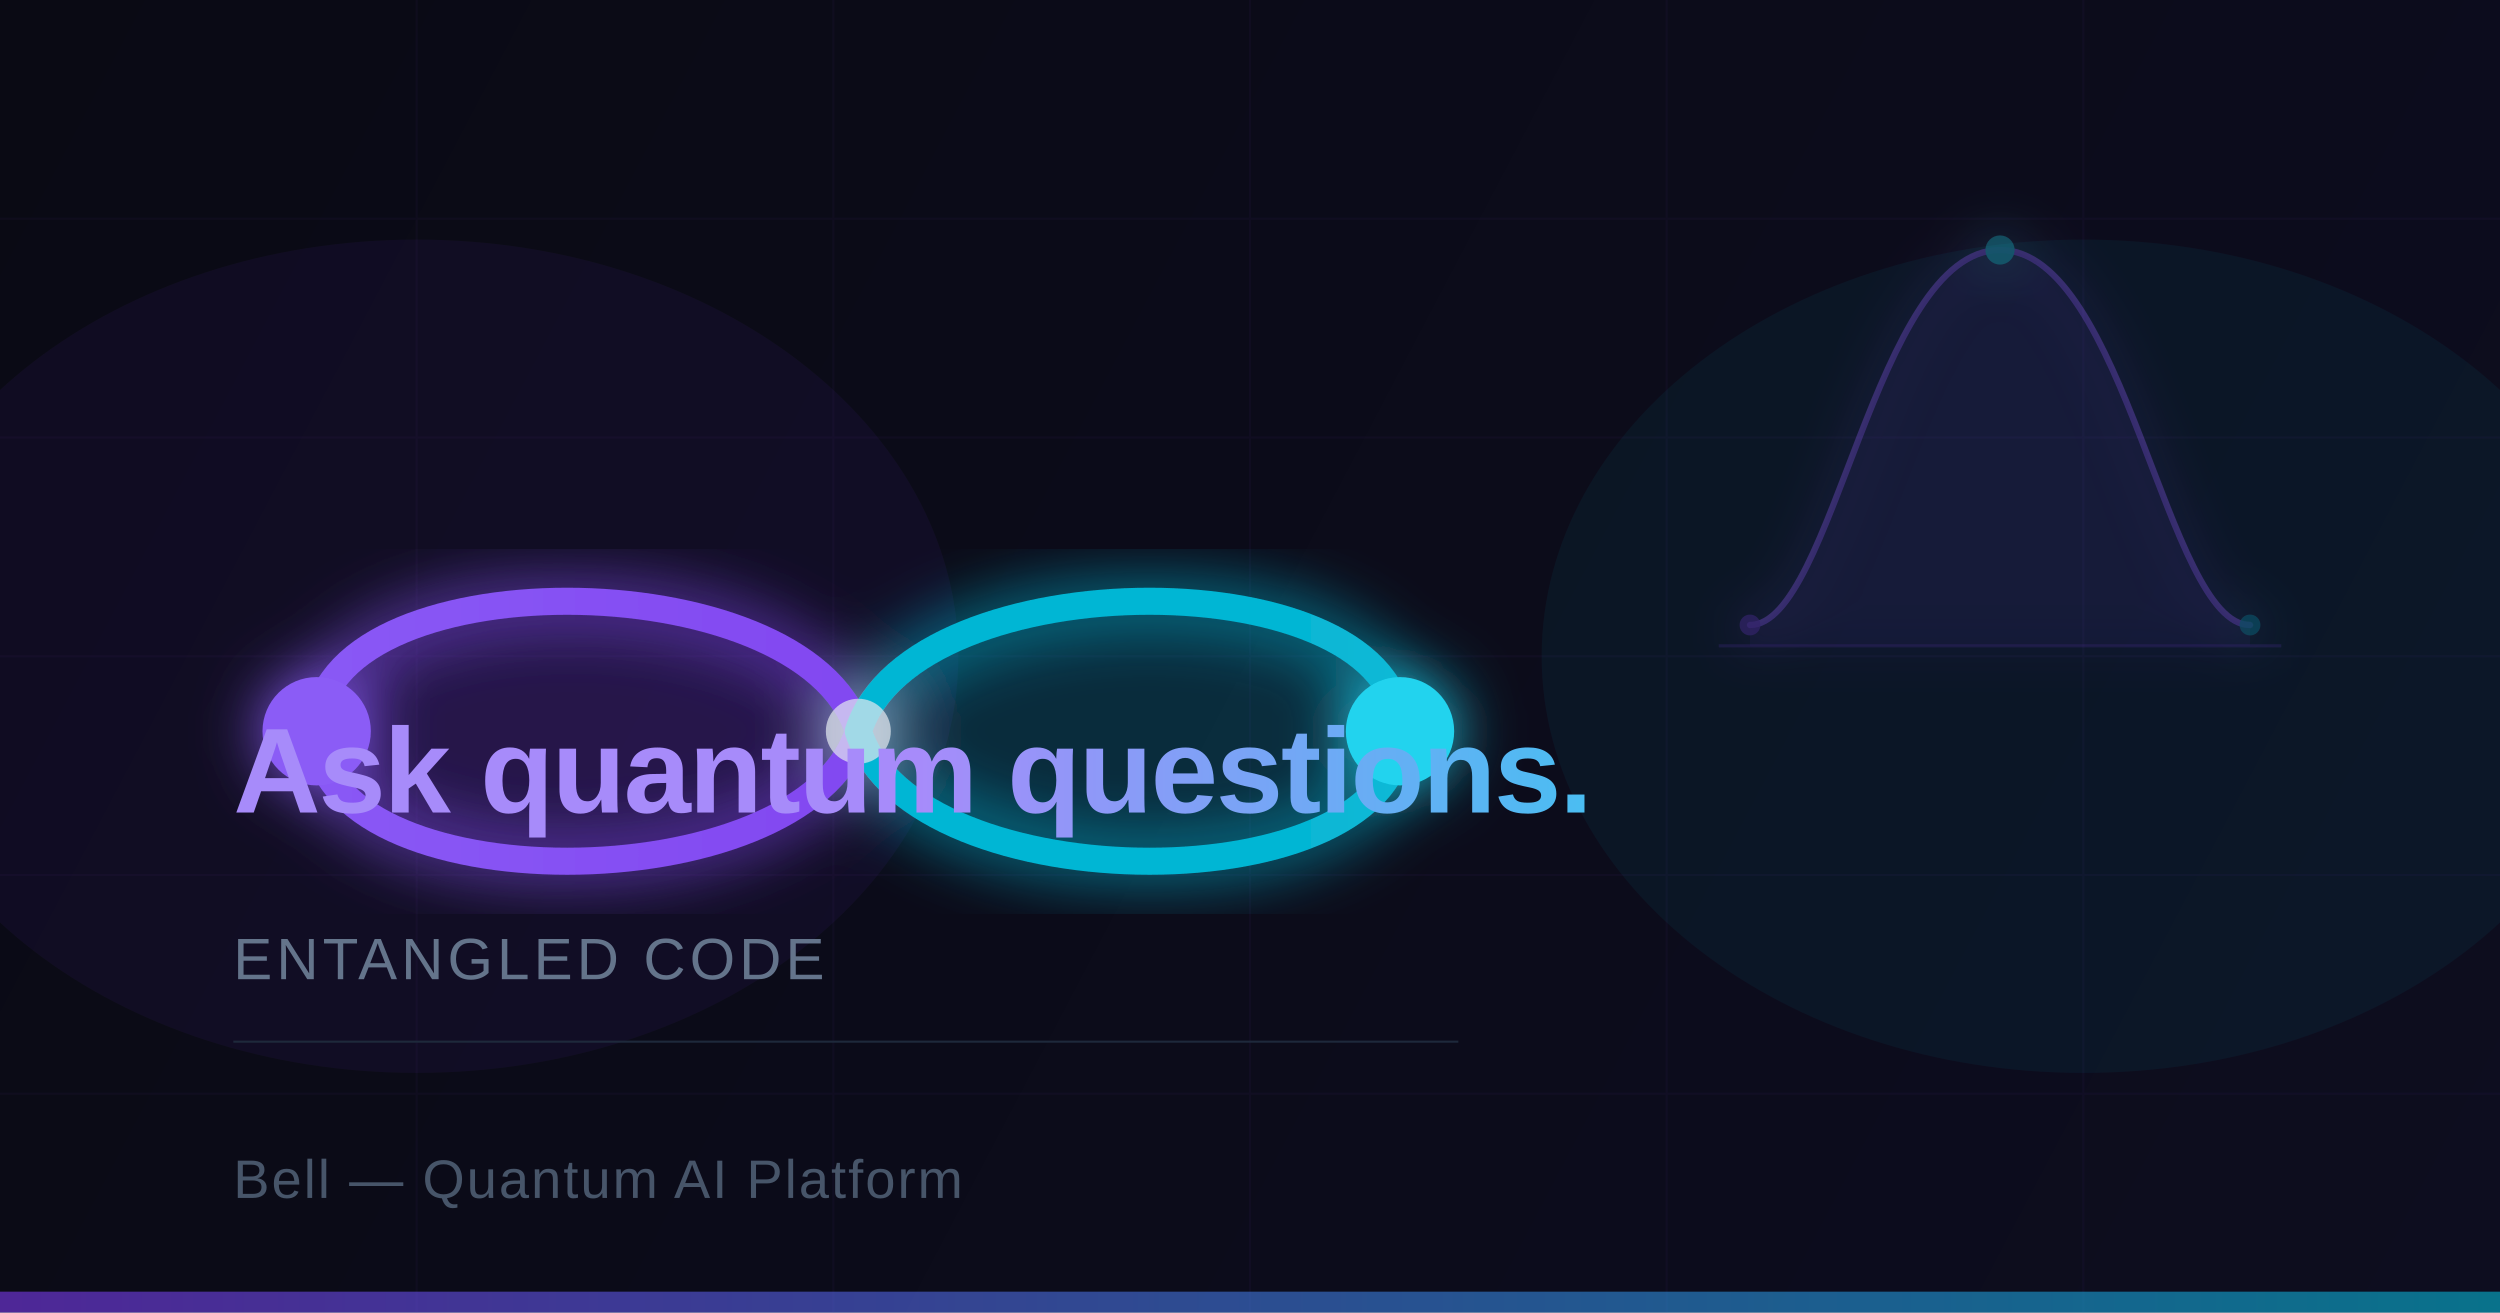
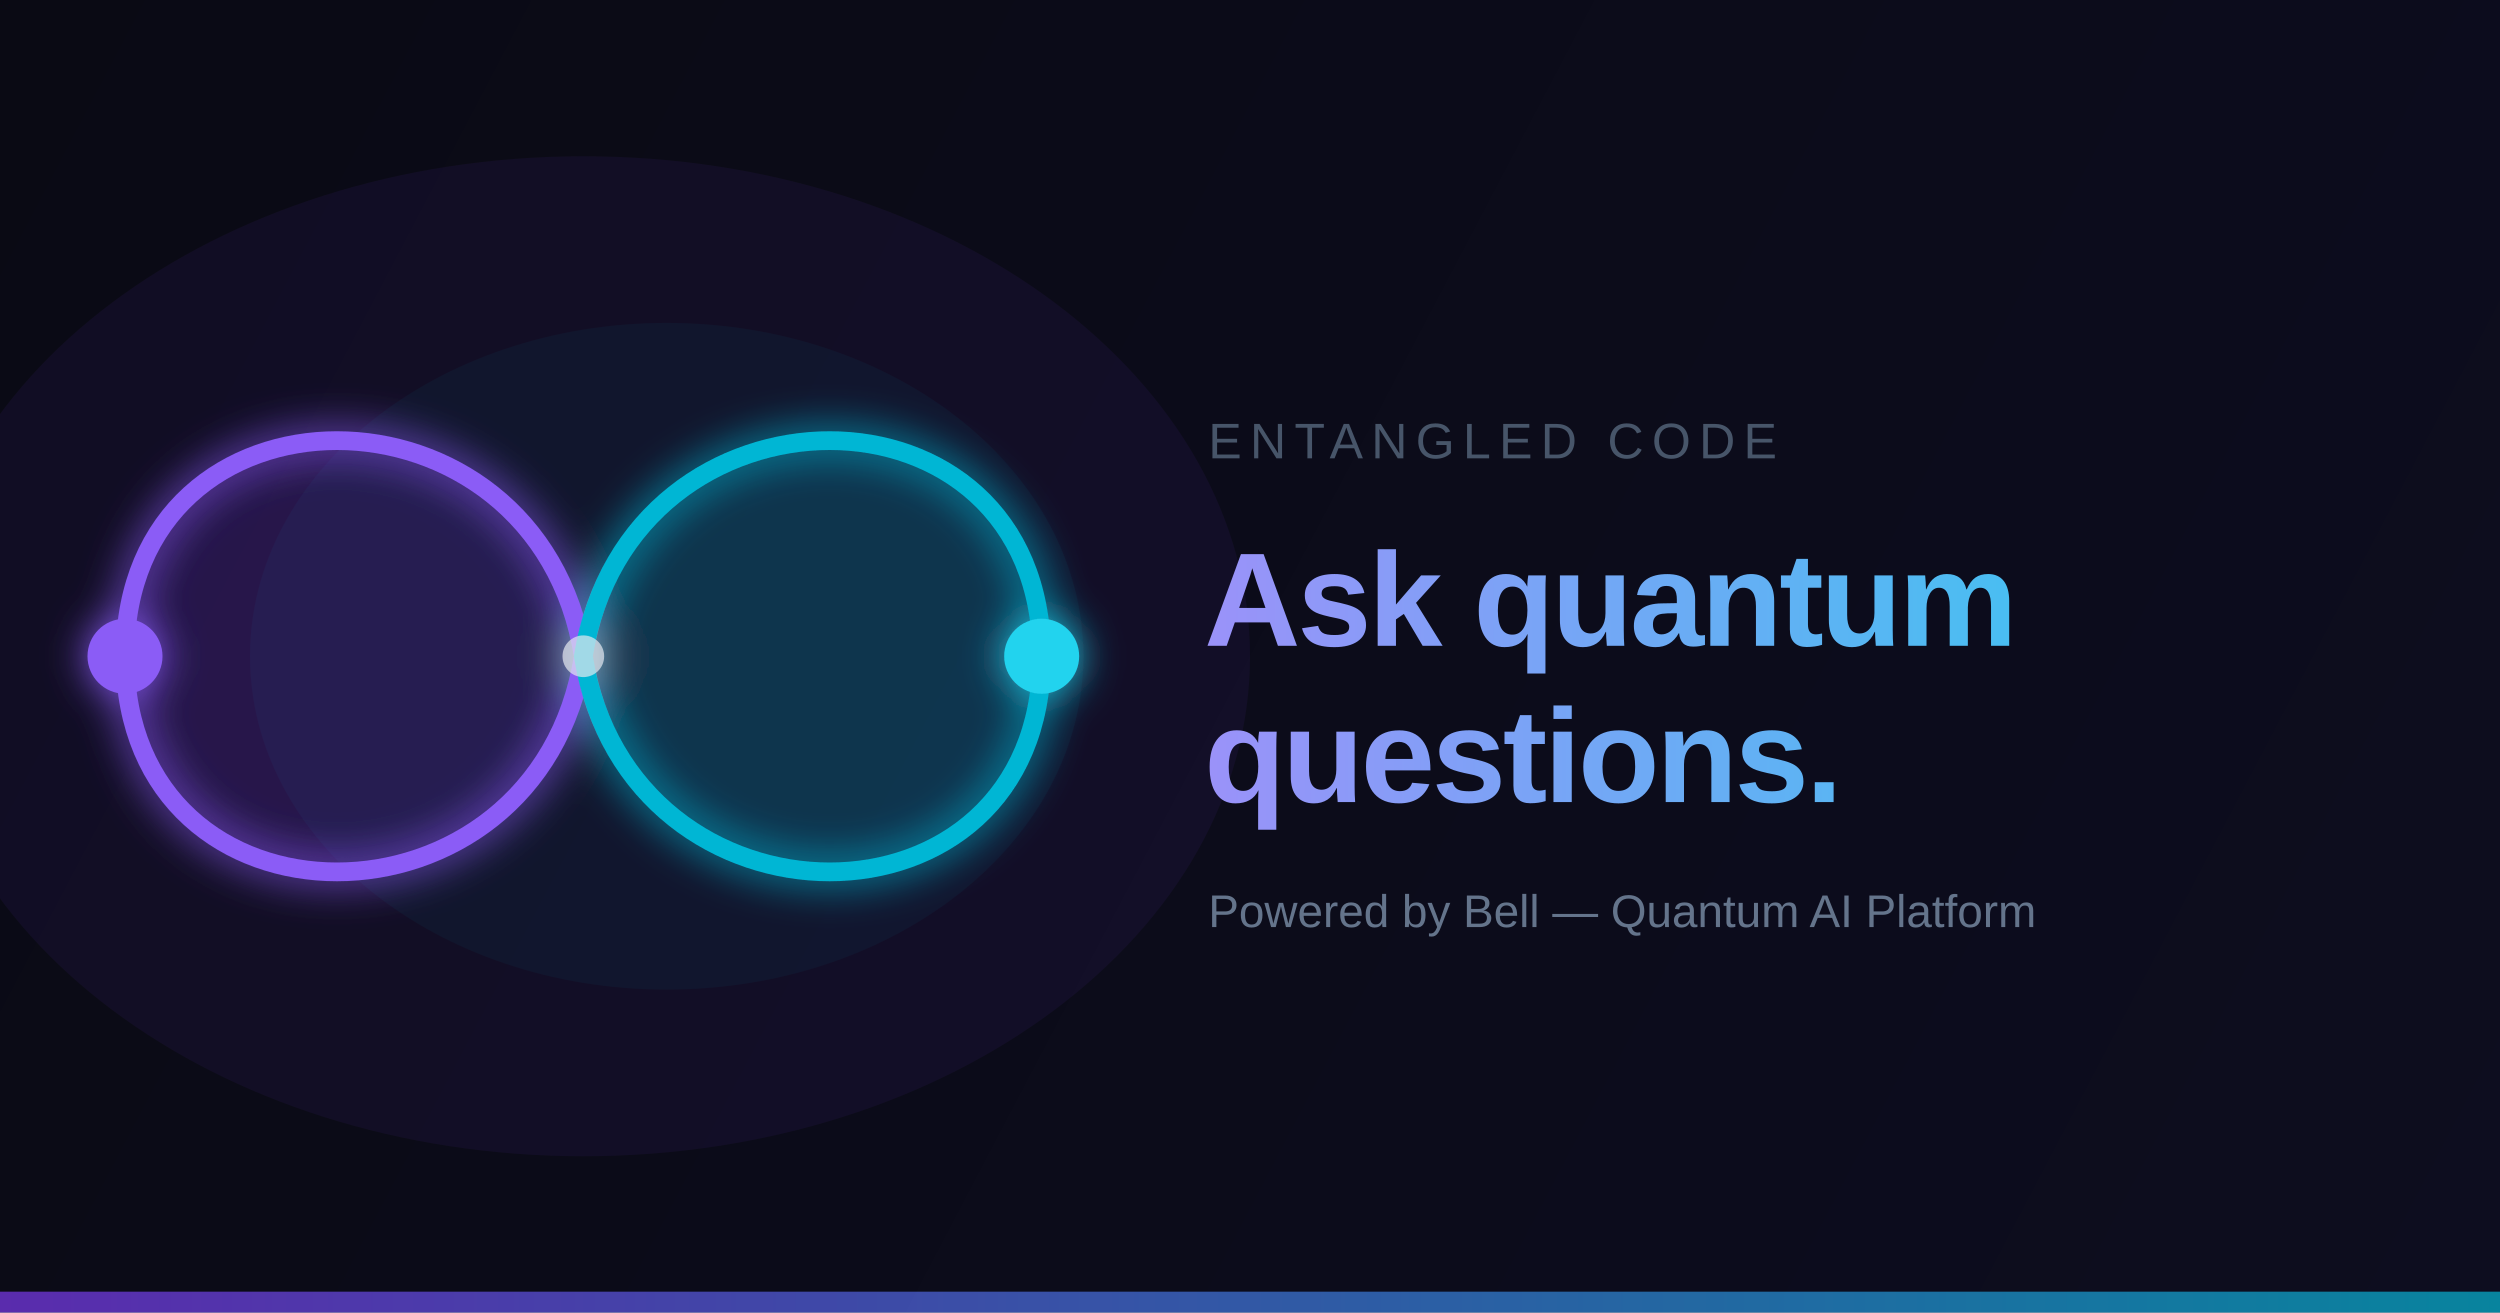
<svg xmlns="http://www.w3.org/2000/svg" viewBox="0 0 1200 630" width="1200" height="630">
  <defs>
    <linearGradient id="bg" x1="0" y1="0" x2="1200" y2="630" gradientUnits="userSpaceOnUse">
      <stop offset="0%" stop-color="#0a0a14" />
      <stop offset="100%" stop-color="#0d0d1f" />
    </linearGradient>
-     <linearGradient id="loopL" x1="0" y1="0" x2="200" y2="0" gradientUnits="userSpaceOnUse">
-       <stop offset="0%" stop-color="#8b5cf6" />
-       <stop offset="100%" stop-color="#7c3aed" />
-     </linearGradient>
-     <linearGradient id="loopR" x1="200" y1="0" x2="400" y2="0" gradientUnits="userSpaceOnUse">
-       <stop offset="0%" stop-color="#06b6d4" />
-       <stop offset="100%" stop-color="#22d3ee" />
-     </linearGradient>
-     <linearGradient id="wordmark" x1="440" y1="0" x2="900" y2="0" gradientUnits="userSpaceOnUse">
+     <linearGradient id="wordmark" x1="520" y1="0" x2="1150" y2="0" gradientUnits="userSpaceOnUse">
      <stop offset="0%" stop-color="#a78bfa" />
      <stop offset="100%" stop-color="#22d3ee" />
    </linearGradient>
-     <linearGradient id="tagGrad" x1="0" y1="0" x2="1" y2="0">
+     <linearGradient id="accent" x1="0" y1="0" x2="1200" y2="0" gradientUnits="userSpaceOnUse">
      <stop offset="0%" stop-color="#7c3aed" />
      <stop offset="100%" stop-color="#06b6d4" />
    </linearGradient>
-     <filter id="glow" x="-20%" y="-20%" width="140%" height="140%">
-       <feGaussianBlur stdDeviation="6" result="blur" />
+     <filter id="glow" x="-30%" y="-30%" width="160%" height="160%">
+       <feGaussianBlur stdDeviation="10" result="blur" />
      <feMerge>
        <feMergeNode in="blur" />
        <feMergeNode in="SourceGraphic" />
      </feMerge>
    </filter>
-     <filter id="glowStrong" x="-40%" y="-40%" width="180%" height="180%">
-       <feGaussianBlur stdDeviation="12" result="blur" />
+     <filter id="softglow" x="-50%" y="-50%" width="200%" height="200%">
+       <feGaussianBlur stdDeviation="30" result="blur" />
      <feMerge>
        <feMergeNode in="blur" />
        <feMergeNode in="SourceGraphic" />
      </feMerge>
    </filter>
  </defs>
  <rect width="1200" height="630" fill="url(#bg)" />
-   <g opacity="0.04" stroke="#7c3aed" stroke-width="1">
-     <line x1="0" y1="105" x2="1200" y2="105" />
-     <line x1="0" y1="210" x2="1200" y2="210" />
-     <line x1="0" y1="315" x2="1200" y2="315" />
-     <line x1="0" y1="420" x2="1200" y2="420" />
-     <line x1="0" y1="525" x2="1200" y2="525" />
-     <line x1="200" y1="0" x2="200" y2="630" />
-     <line x1="400" y1="0" x2="400" y2="630" />
-     <line x1="600" y1="0" x2="600" y2="630" />
-     <line x1="800" y1="0" x2="800" y2="630" />
-     <line x1="1000" y1="0" x2="1000" y2="630" />
+   <ellipse cx="280" cy="315" rx="320" ry="240" fill="#7c3aed" opacity="0.07" />
+   <ellipse cx="320" cy="315" rx="200" ry="160" fill="#06b6d4" opacity="0.05" />
+   <g transform="translate(30, 65)" filter="url(#glow)">
+     <path d="M 250,250 C 228,112 30,112 30,250 C 30,388 228,388 250,250" fill="#7c3aed" opacity="0.1" />
+     <path d="M 250,250 C 272,112 470,112 470,250 C 470,388 272,388 250,250" fill="#06b6d4" opacity="0.1" />
+     <path d="M 250,250 C 228,112 30,112 30,250 C 30,388 228,388 250,250" fill="none" stroke="#8b5cf6" stroke-width="9" stroke-linecap="round" />
+     <path d="M 250,250 C 272,112 470,112 470,250 C 470,388 272,388 250,250" fill="none" stroke="#06b6d4" stroke-width="9" stroke-linecap="round" />
+     <circle cx="30" cy="250" r="18" fill="#8b5cf6" />
+     <circle cx="470" cy="250" r="18" fill="#22d3ee" />
+     <circle cx="250" cy="250" r="10" fill="#e2e8f0" opacity="0.7" />
  </g>
-   <ellipse cx="200" cy="315" rx="260" ry="200" fill="#7c3aed" opacity="0.06" />
-   <ellipse cx="1000" cy="315" rx="260" ry="200" fill="#06b6d4" opacity="0.06" />
-   <g transform="translate(100, 195) scale(2.6)" filter="url(#glow)">
-     <path d="M 120,60 C 110,28 20,28 20,60 C 20,92 110,92 120,60" fill="#7c3aed" opacity="0.1" />
-     <path d="M 120,60 C 130,28 220,28 220,60 C 220,92 130,92 120,60" fill="#06b6d4" opacity="0.1" />
-     <path d="M 120,60 C 110,28 20,28 20,60 C 20,92 110,92 120,60" fill="none" stroke="url(#loopL)" stroke-width="5" stroke-linecap="round" />
-     <path d="M 120,60 C 130,28 220,28 220,60 C 220,92 130,92 120,60" fill="none" stroke="url(#loopR)" stroke-width="5" stroke-linecap="round" />
-     <circle cx="20" cy="60" r="10" fill="#8b5cf6" />
-     <circle cx="220" cy="60" r="10" fill="#22d3ee" />
-     <circle cx="120" cy="60" r="6" fill="#e2e8f0" opacity="0.7" />
-   </g>
-   <text x="112" y="470" font-family="system-ui, -apple-system, 'Helvetica Neue', Arial, sans-serif" font-size="28" font-weight="500" letter-spacing="2" fill="#64748b">ENTANGLED CODE</text>
-   <line x1="112" y1="500" x2="700" y2="500" stroke="#1e293b" stroke-width="1" />
-   <text x="112" y="575" font-family="system-ui, -apple-system, 'Helvetica Neue', Arial, sans-serif" font-size="26" font-weight="400" letter-spacing="1" fill="#475569">Bell — Quantum AI Platform</text>
-   <text x="112" y="390" font-family="system-ui, -apple-system, 'Helvetica Neue', Arial, sans-serif" font-size="58" font-weight="700" letter-spacing="-1" fill="url(#wordmark)">Ask quantum questions.</text>
-   <g transform="translate(820, 80)" filter="url(#glowStrong)" opacity="0.35">
-     <path d="M 20,220 C 60,220 80,40 140,40 C 200,40 220,220 260,220" fill="none" stroke="#8b5cf6" stroke-width="3" stroke-linecap="round" />
-     <path d="M 20,220 C 60,220 80,40 140,40 C 200,40 220,220 260,220 L 260,230 L 20,230 Z" fill="#7c3aed" opacity="0.15" />
-     <line x1="5" y1="230" x2="275" y2="230" stroke="#7c3aed" stroke-width="1.5" opacity="0.4" />
-     <circle cx="140" cy="40" r="7" fill="#22d3ee" opacity="0.9" />
-     <circle cx="20" cy="220" r="5" fill="#7c3aed" opacity="0.7" />
-     <circle cx="260" cy="220" r="5" fill="#06b6d4" opacity="0.7" />
-   </g>
-   <rect x="0" y="620" width="1200" height="10" fill="url(#tagGrad)" opacity="0.6" />
+   <text x="580" y="220" font-family="system-ui,-apple-system,'Helvetica Neue',Arial,sans-serif" font-size="24" font-weight="400" letter-spacing="4" fill="#475569">ENTANGLED CODE</text>
+   <text x="578" y="310" font-family="system-ui,-apple-system,'Helvetica Neue',Arial,sans-serif" font-size="64" font-weight="700" letter-spacing="-1.5" fill="url(#wordmark)">Ask quantum</text>
+   <text x="578" y="385" font-family="system-ui,-apple-system,'Helvetica Neue',Arial,sans-serif" font-size="64" font-weight="700" letter-spacing="-1.5" fill="url(#wordmark)">questions.</text>
+   <text x="580" y="445" font-family="system-ui,-apple-system,'Helvetica Neue',Arial,sans-serif" font-size="22" font-weight="400" fill="#64748b">Powered by Bell — Quantum AI Platform</text>
+   <rect x="0" y="620" width="1200" height="10" fill="url(#accent)" opacity="0.7" />
</svg>
